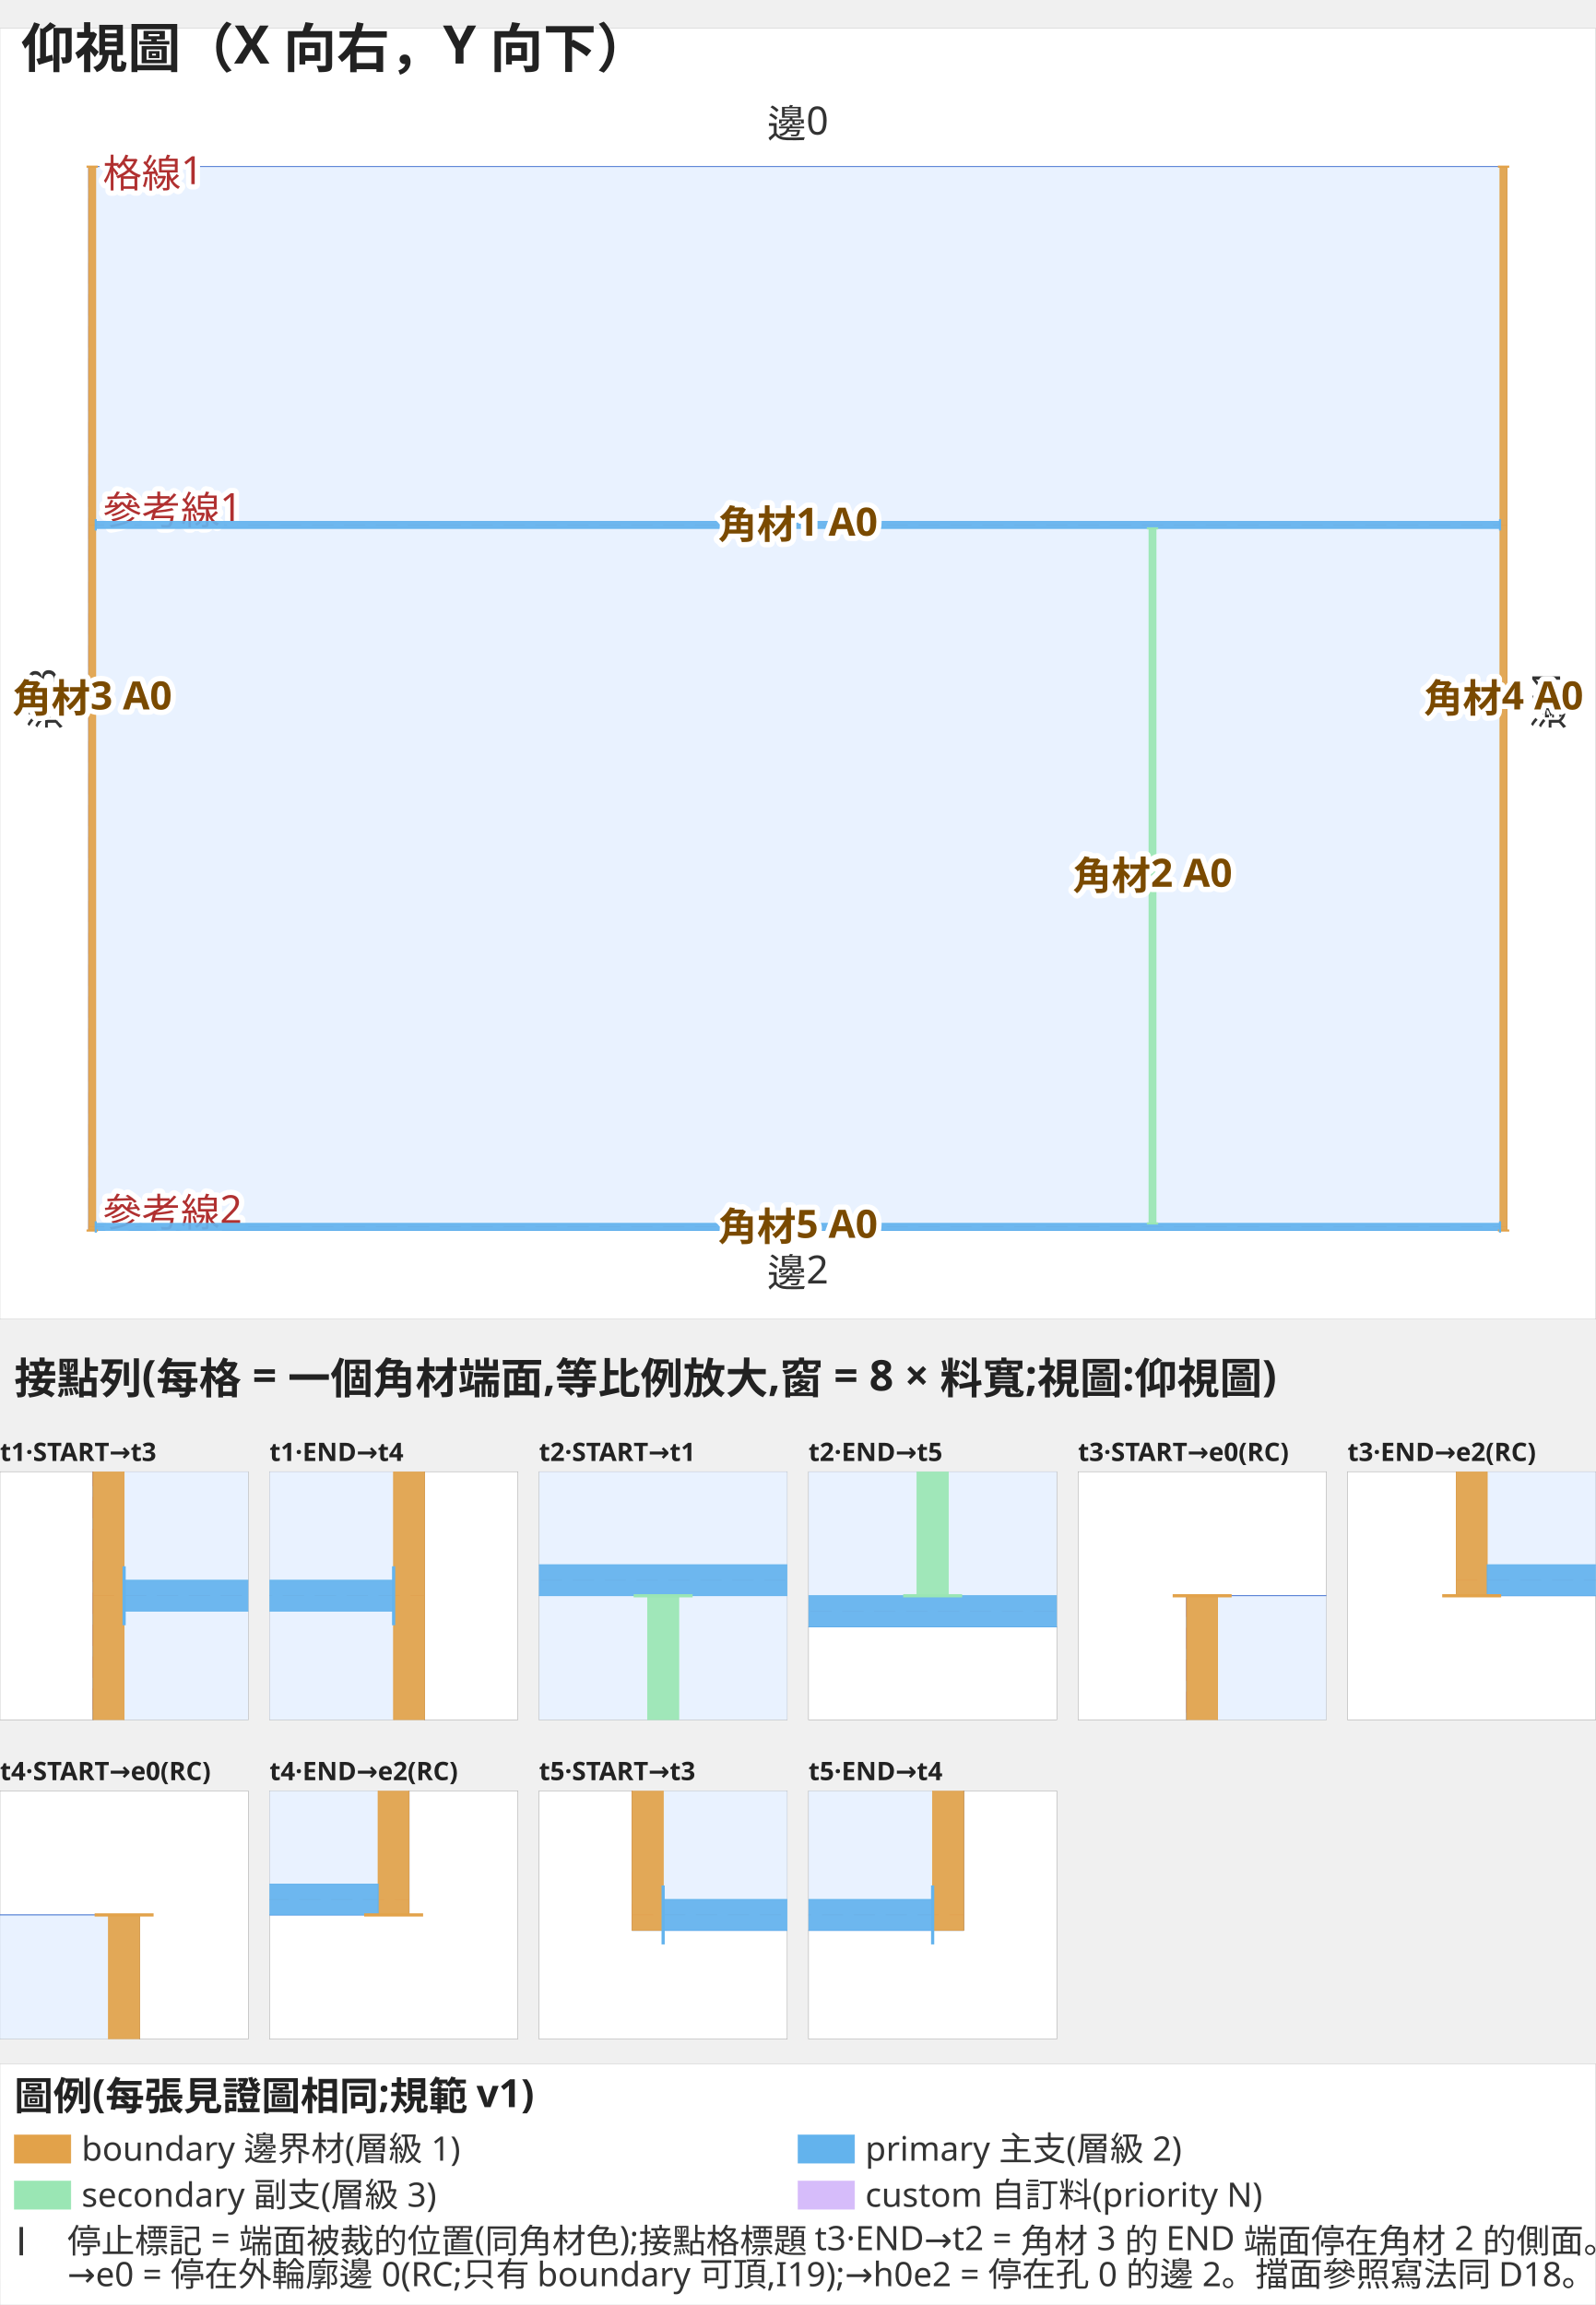
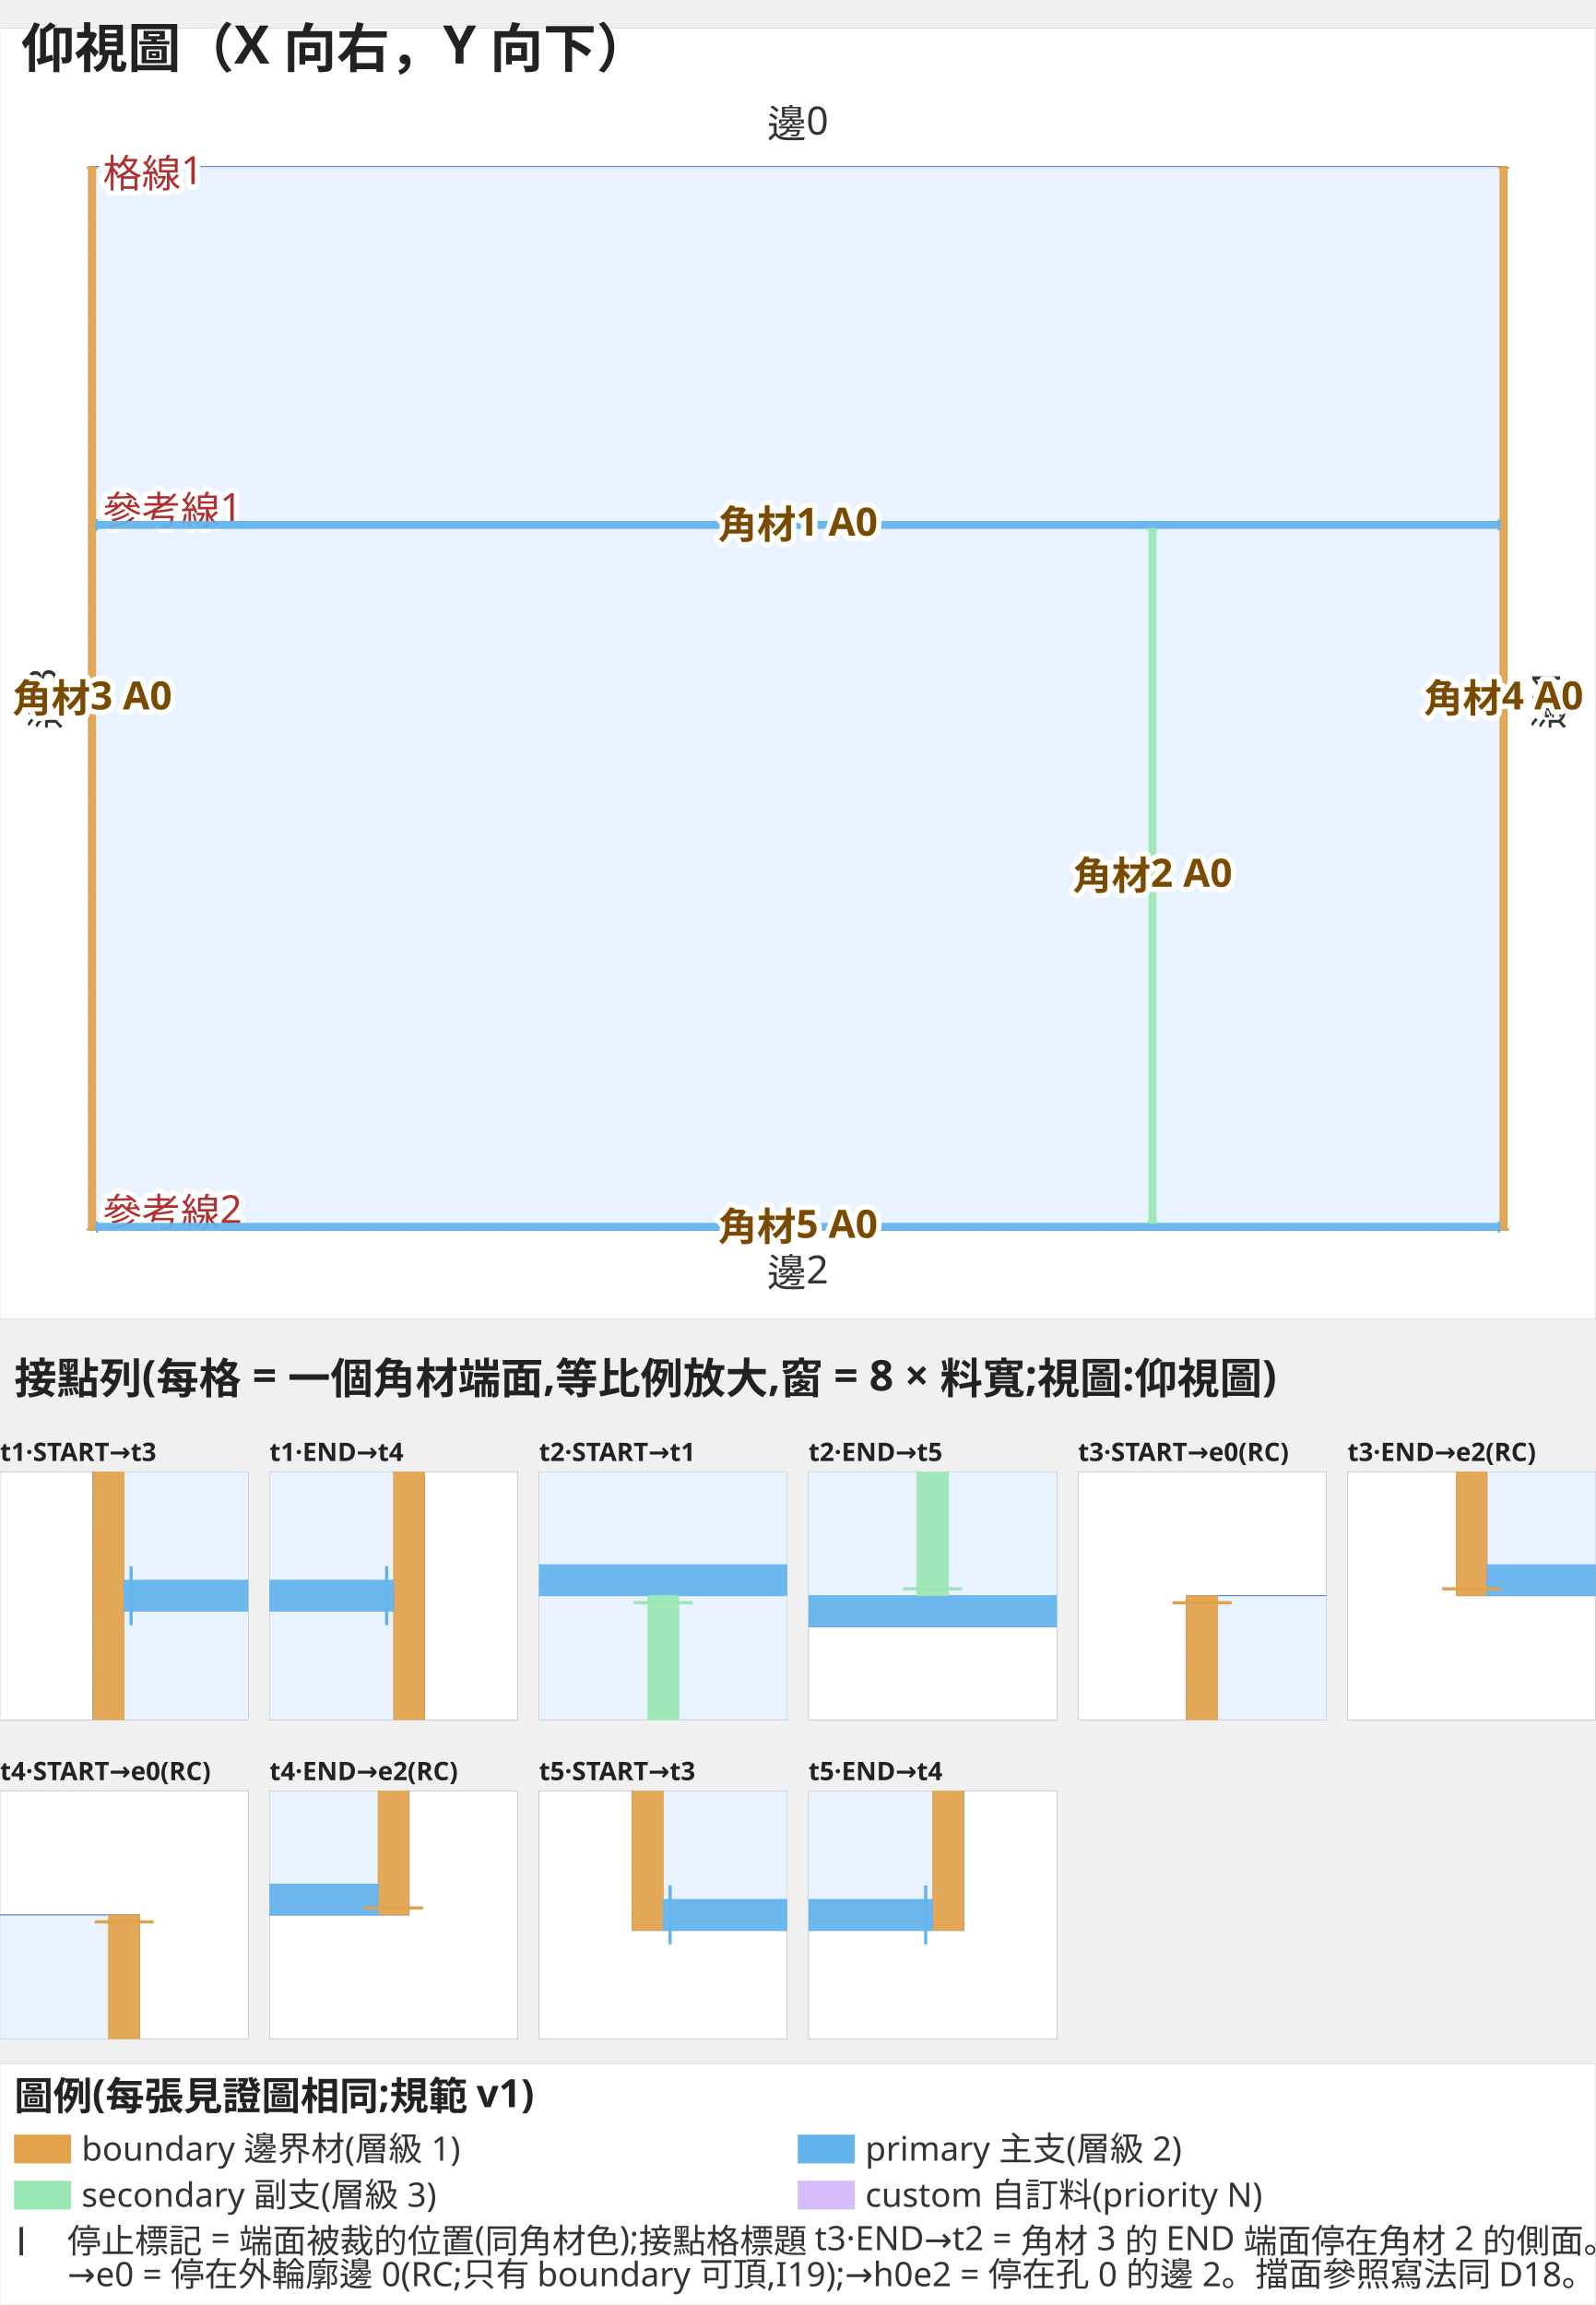
<svg xmlns="http://www.w3.org/2000/svg" width="100%" viewBox="0 1460 4500 6500" data-full="0 1460 4500 6500">
  <style>
  polygon, line, rect { vector-effect: non-scaling-stroke; }
  .frame { fill: #ffffff; stroke: #bbbbbb; stroke-width: 1px; }
  .title { font: bold 150px sans-serif; fill: #222222; }
  .label { font: 110px sans-serif; fill: #333333; text-anchor: middle; dominant-baseline: middle; }
  .guide-label { text-anchor: start; fill: #b03030; }
  .timber-label { fill: #7a4a00; font-weight: bold; }
  .guide-label, .timber-label { paint-order: stroke; stroke: #ffffff; stroke-width: 30px; stroke-linejoin: round; }
  .surface { fill: #dbe9ff; fill-opacity: 0.6; stroke: #3366cc; stroke-width: 1.5px; }
  .hole { fill: #ffffff; stroke: #3366cc; stroke-width: 1.5px; }
  .edge { stroke: #3366cc; stroke-width: 1.5px; }
  .edge-free { stroke: #e08020; stroke-width: 1.5px; stroke-dasharray: 30 15; }
  .guide { stroke: #cc3333; stroke-width: 1px; stroke-dasharray: 60 30; }
  .timber-face { fill: #ffd27f; fill-opacity: 0.5; stroke: #a06000; stroke-width: 1.5px; }
  .timber-face-near { fill-opacity: 0.85; }
</style>
  <style id="witness">.role-boundary{fill:#e2a24a;stroke:#e2a24a}.role-primary{fill:#63b3ed;stroke:#63b3ed}.role-secondary{fill:#9ae6b4;stroke:#9ae6b4}.role-custom{fill:#d6bcfa;stroke:#d6bcfa}.stop{fill:none;stroke-linecap:butt}.stop-label{font:bold 110px sans-serif;dominant-baseline:middle;paint-order:stroke;stroke:#ffffff;stroke-width:30px;stroke-linejoin:round}.tile-frame{fill:#ffffff;stroke:#888888;stroke-width:1px}.tile-title{font:bold 72px sans-serif;fill:#222222}.tile .label{display:none}.legend-title{font:bold 110px sans-serif;fill:#222222}.legend-text{font:95px sans-serif;fill:#333333;dominant-baseline:middle}.legend-box{fill:#ffffff;stroke:#bbbbbb;stroke-width:1px}.section-title{font:bold 120px sans-serif;fill:#222222}</style>
  <g transform="translate(250,1930)" data-view="bottom">
    <rect class="frame" x="-250" y="-390" width="4500" height="3640" />
    <text x="-190" y="-280" class="title">仰視圖（X 向右，Y 向下）</text>
    <polygon points="0,0 4000,0 4000,3000 0,3000" class="surface" />
    <line x1="0" y1="0" x2="4000" y2="0" class="edge" />
    <text x="2000" y="-120" class="label">邊0</text>
    <line x1="4000" y1="0" x2="4000" y2="3000" class="edge" />
    <text x="4120" y="1500" class="label" transform="rotate(-90 4120 1500)">邊1</text>
    <line x1="4000" y1="3000" x2="0" y2="3000" class="edge" />
    <text x="2000" y="3120" class="label">邊2</text>
    <line x1="0" y1="3000" x2="0" y2="0" class="edge" />
    <text x="-120" y="1500" class="label" transform="rotate(-90 -120 1500)">邊3</text>
    <line x1="0" y1="1010" x2="4000" y2="1010" class="guide" />
    <text x="40" y="970" class="label guide-label">參考線1</text>
    <line x1="0" y1="2990" x2="4000" y2="2990" class="guide" />
    <text x="40" y="2950" class="label guide-label">參考線2</text>
    <line x1="0" y1="0" x2="0" y2="3000" class="guide" />
    <text x="40" y="20" class="label guide-label">格線1</text>
    <polygon points="20,0 20,3000 0,3000 0,0" class="timber-face role-boundary" data-t="3" />
    <polygon points="20,0 0,0 0,3000 20,3000" class="timber-face timber-face-near role-boundary" data-t="3" />
    <text x="10" y="1500" class="label timber-label">角材3 A0</text>
    <polygon points="4000,0 4000,3000 3980,3000 3980,0" class="timber-face role-boundary" data-t="4" />
    <polygon points="4000,0 3980,0 3980,3000 4000,3000" class="timber-face timber-face-near role-boundary" data-t="4" />
    <text x="3990" y="1500" class="label timber-label">角材4 A0</text>
    <polygon points="20,1000 3980,1000 3980,1020 20,1020" class="timber-face role-primary" data-t="1" />
    <polygon points="20,1000 20,1020 3980,1020 3980,1000" class="timber-face timber-face-near role-primary" data-t="1" />
    <text x="2000" y="1010" class="label timber-label">角材1 A0</text>
    <polygon points="20,2980 3980,2980 3980,3000 20,3000" class="timber-face role-primary" data-t="5" />
    <polygon points="20,2980 20,3000 3980,3000 3980,2980" class="timber-face timber-face-near role-primary" data-t="5" />
    <text x="2000" y="2990" class="label timber-label">角材5 A0</text>
    <polygon points="3010,1020 3010,2980 2990,2980 2990,1020" class="timber-face role-secondary" data-t="2" />
    <polygon points="3010,1020 2990,1020 2990,2980 3010,2980" class="timber-face timber-face-near role-secondary" data-t="2" />
    <text x="3000" y="2000" class="label timber-label">角材2 A0</text>
-     <line x1="20" y1="994" x2="20" y2="1026" class="stop" stroke="#63b3ed" stroke-width="6" data-joint="t1.START" />
-     <line x1="3980" y1="994" x2="3980" y2="1026" class="stop" stroke="#63b3ed" stroke-width="6" data-joint="t1.END" />
-     <line x1="2984" y1="1020" x2="3016" y2="1020" class="stop" stroke="#9ae6b4" stroke-width="6" data-joint="t2.START" />
-     <line x1="2984" y1="2980" x2="3016" y2="2980" class="stop" stroke="#9ae6b4" stroke-width="6" data-joint="t2.END" />
-     <line x1="-6" y1="0" x2="26" y2="0" class="stop" stroke="#e2a24a" stroke-width="6" data-joint="t3.START" />
-     <line x1="-6" y1="3000" x2="26" y2="3000" class="stop" stroke="#e2a24a" stroke-width="6" data-joint="t3.END" />
-     <line x1="3974" y1="0" x2="4006" y2="0" class="stop" stroke="#e2a24a" stroke-width="6" data-joint="t4.START" />
-     <line x1="3974" y1="3000" x2="4006" y2="3000" class="stop" stroke="#e2a24a" stroke-width="6" data-joint="t4.END" />
-     <line x1="20" y1="2974" x2="20" y2="3006" class="stop" stroke="#63b3ed" stroke-width="6" data-joint="t5.START" />
-     <line x1="3980" y1="2974" x2="3980" y2="3006" class="stop" stroke="#63b3ed" stroke-width="6" data-joint="t5.END" />
+     <line x1="23" y1="994" x2="23" y2="1026" class="stop" stroke="#63b3ed" stroke-width="6" data-joint="t1.START" />
+     <line x1="3977" y1="994" x2="3977" y2="1026" class="stop" stroke="#63b3ed" stroke-width="6" data-joint="t1.END" />
+     <line x1="2984" y1="1023" x2="3016" y2="1023" class="stop" stroke="#9ae6b4" stroke-width="6" data-joint="t2.START" />
+     <line x1="2984" y1="2977" x2="3016" y2="2977" class="stop" stroke="#9ae6b4" stroke-width="6" data-joint="t2.END" />
+     <line x1="-6" y1="3" x2="26" y2="3" class="stop" stroke="#e2a24a" stroke-width="6" data-joint="t3.START" />
+     <line x1="-6" y1="2997" x2="26" y2="2997" class="stop" stroke="#e2a24a" stroke-width="6" data-joint="t3.END" />
+     <line x1="3974" y1="3" x2="4006" y2="3" class="stop" stroke="#e2a24a" stroke-width="6" data-joint="t4.START" />
+     <line x1="3974" y1="2997" x2="4006" y2="2997" class="stop" stroke="#e2a24a" stroke-width="6" data-joint="t4.END" />
+     <line x1="23" y1="2974" x2="23" y2="3006" class="stop" stroke="#63b3ed" stroke-width="6" data-joint="t5.START" />
+     <line x1="3977" y1="2974" x2="3977" y2="3006" class="stop" stroke="#63b3ed" stroke-width="6" data-joint="t5.END" />
  </g>
  <text x="40" y="5390" class="section-title">接點列(每格 = 一個角材端面,等比例放大,窗 = 8 × 料寬;視圖:仰視圖)</text>
  <text x="0" y="5580" class="tile-title">t1·START→t3</text>
  <rect x="0" y="5610" width="700" height="700" class="tile-frame" />
  <svg x="0" y="5610" width="700" height="700" viewBox="-60 930 160 160" preserveAspectRatio="xMidYMid meet" class="tile" data-joint="t1.START">
    <polygon points="0,0 4000,0 4000,3000 0,3000" class="surface" />
    <line x1="0" y1="0" x2="4000" y2="0" class="edge" />
    <line x1="4000" y1="0" x2="4000" y2="3000" class="edge" />
    <line x1="4000" y1="3000" x2="0" y2="3000" class="edge" />
    <line x1="0" y1="3000" x2="0" y2="0" class="edge" />
    <line x1="0" y1="1010" x2="4000" y2="1010" class="guide" />
    <line x1="0" y1="2990" x2="4000" y2="2990" class="guide" />
    <line x1="0" y1="0" x2="0" y2="3000" class="guide" />
    <polygon points="20,0 20,3000 0,3000 0,0" class="timber-face role-boundary" data-t="3" />
    <polygon points="20,0 0,0 0,3000 20,3000" class="timber-face timber-face-near role-boundary" data-t="3" />
    <polygon points="4000,0 4000,3000 3980,3000 3980,0" class="timber-face role-boundary" data-t="4" />
    <polygon points="4000,0 3980,0 3980,3000 4000,3000" class="timber-face timber-face-near role-boundary" data-t="4" />
    <polygon points="20,1000 3980,1000 3980,1020 20,1020" class="timber-face role-primary" data-t="1" />
    <polygon points="20,1000 20,1020 3980,1020 3980,1000" class="timber-face timber-face-near role-primary" data-t="1" />
    <polygon points="20,2980 3980,2980 3980,3000 20,3000" class="timber-face role-primary" data-t="5" />
    <polygon points="20,2980 20,3000 3980,3000 3980,2980" class="timber-face timber-face-near role-primary" data-t="5" />
    <polygon points="3010,1020 3010,2980 2990,2980 2990,1020" class="timber-face role-secondary" data-t="2" />
    <polygon points="3010,1020 2990,1020 2990,2980 3010,2980" class="timber-face timber-face-near role-secondary" data-t="2" />
-     <line x1="20" y1="991" x2="20" y2="1029" class="stop" stroke="#63b3ed" stroke-width="9" data-joint="t1.START" />
+     <line x1="24.5" y1="991" x2="24.5" y2="1029" class="stop" stroke="#63b3ed" stroke-width="9" data-joint="t1.START" />
  </svg>
  <text x="760" y="5580" class="tile-title">t1·END→t4</text>
  <rect x="760" y="5610" width="700" height="700" class="tile-frame" />
  <svg x="760" y="5610" width="700" height="700" viewBox="3900 930 160 160" preserveAspectRatio="xMidYMid meet" class="tile" data-joint="t1.END">
    <polygon points="0,0 4000,0 4000,3000 0,3000" class="surface" />
    <line x1="0" y1="0" x2="4000" y2="0" class="edge" />
    <line x1="4000" y1="0" x2="4000" y2="3000" class="edge" />
    <line x1="4000" y1="3000" x2="0" y2="3000" class="edge" />
    <line x1="0" y1="3000" x2="0" y2="0" class="edge" />
    <line x1="0" y1="1010" x2="4000" y2="1010" class="guide" />
    <line x1="0" y1="2990" x2="4000" y2="2990" class="guide" />
    <line x1="0" y1="0" x2="0" y2="3000" class="guide" />
    <polygon points="20,0 20,3000 0,3000 0,0" class="timber-face role-boundary" data-t="3" />
    <polygon points="20,0 0,0 0,3000 20,3000" class="timber-face timber-face-near role-boundary" data-t="3" />
    <polygon points="4000,0 4000,3000 3980,3000 3980,0" class="timber-face role-boundary" data-t="4" />
    <polygon points="4000,0 3980,0 3980,3000 4000,3000" class="timber-face timber-face-near role-boundary" data-t="4" />
    <polygon points="20,1000 3980,1000 3980,1020 20,1020" class="timber-face role-primary" data-t="1" />
    <polygon points="20,1000 20,1020 3980,1020 3980,1000" class="timber-face timber-face-near role-primary" data-t="1" />
    <polygon points="20,2980 3980,2980 3980,3000 20,3000" class="timber-face role-primary" data-t="5" />
    <polygon points="20,2980 20,3000 3980,3000 3980,2980" class="timber-face timber-face-near role-primary" data-t="5" />
    <polygon points="3010,1020 3010,2980 2990,2980 2990,1020" class="timber-face role-secondary" data-t="2" />
    <polygon points="3010,1020 2990,1020 2990,2980 3010,2980" class="timber-face timber-face-near role-secondary" data-t="2" />
-     <line x1="3980" y1="991" x2="3980" y2="1029" class="stop" stroke="#63b3ed" stroke-width="9" data-joint="t1.END" />
+     <line x1="3975.5" y1="991" x2="3975.5" y2="1029" class="stop" stroke="#63b3ed" stroke-width="9" data-joint="t1.END" />
  </svg>
  <text x="1520" y="5580" class="tile-title">t2·START→t1</text>
  <rect x="1520" y="5610" width="700" height="700" class="tile-frame" />
  <svg x="1520" y="5610" width="700" height="700" viewBox="2920 940 160 160" preserveAspectRatio="xMidYMid meet" class="tile" data-joint="t2.START">
    <polygon points="0,0 4000,0 4000,3000 0,3000" class="surface" />
    <line x1="0" y1="0" x2="4000" y2="0" class="edge" />
    <line x1="4000" y1="0" x2="4000" y2="3000" class="edge" />
    <line x1="4000" y1="3000" x2="0" y2="3000" class="edge" />
    <line x1="0" y1="3000" x2="0" y2="0" class="edge" />
    <line x1="0" y1="1010" x2="4000" y2="1010" class="guide" />
    <line x1="0" y1="2990" x2="4000" y2="2990" class="guide" />
    <line x1="0" y1="0" x2="0" y2="3000" class="guide" />
    <polygon points="20,0 20,3000 0,3000 0,0" class="timber-face role-boundary" data-t="3" />
    <polygon points="20,0 0,0 0,3000 20,3000" class="timber-face timber-face-near role-boundary" data-t="3" />
    <polygon points="4000,0 4000,3000 3980,3000 3980,0" class="timber-face role-boundary" data-t="4" />
    <polygon points="4000,0 3980,0 3980,3000 4000,3000" class="timber-face timber-face-near role-boundary" data-t="4" />
    <polygon points="20,1000 3980,1000 3980,1020 20,1020" class="timber-face role-primary" data-t="1" />
    <polygon points="20,1000 20,1020 3980,1020 3980,1000" class="timber-face timber-face-near role-primary" data-t="1" />
    <polygon points="20,2980 3980,2980 3980,3000 20,3000" class="timber-face role-primary" data-t="5" />
    <polygon points="20,2980 20,3000 3980,3000 3980,2980" class="timber-face timber-face-near role-primary" data-t="5" />
    <polygon points="3010,1020 3010,2980 2990,2980 2990,1020" class="timber-face role-secondary" data-t="2" />
    <polygon points="3010,1020 2990,1020 2990,2980 3010,2980" class="timber-face timber-face-near role-secondary" data-t="2" />
-     <line x1="2981" y1="1020" x2="3019" y2="1020" class="stop" stroke="#9ae6b4" stroke-width="9" data-joint="t2.START" />
+     <line x1="2981" y1="1024.5" x2="3019" y2="1024.5" class="stop" stroke="#9ae6b4" stroke-width="9" data-joint="t2.START" />
  </svg>
  <text x="2280" y="5580" class="tile-title">t2·END→t5</text>
  <rect x="2280" y="5610" width="700" height="700" class="tile-frame" />
  <svg x="2280" y="5610" width="700" height="700" viewBox="2920 2900 160 160" preserveAspectRatio="xMidYMid meet" class="tile" data-joint="t2.END">
    <polygon points="0,0 4000,0 4000,3000 0,3000" class="surface" />
    <line x1="0" y1="0" x2="4000" y2="0" class="edge" />
    <line x1="4000" y1="0" x2="4000" y2="3000" class="edge" />
    <line x1="4000" y1="3000" x2="0" y2="3000" class="edge" />
    <line x1="0" y1="3000" x2="0" y2="0" class="edge" />
    <line x1="0" y1="1010" x2="4000" y2="1010" class="guide" />
    <line x1="0" y1="2990" x2="4000" y2="2990" class="guide" />
    <line x1="0" y1="0" x2="0" y2="3000" class="guide" />
    <polygon points="20,0 20,3000 0,3000 0,0" class="timber-face role-boundary" data-t="3" />
    <polygon points="20,0 0,0 0,3000 20,3000" class="timber-face timber-face-near role-boundary" data-t="3" />
    <polygon points="4000,0 4000,3000 3980,3000 3980,0" class="timber-face role-boundary" data-t="4" />
    <polygon points="4000,0 3980,0 3980,3000 4000,3000" class="timber-face timber-face-near role-boundary" data-t="4" />
    <polygon points="20,1000 3980,1000 3980,1020 20,1020" class="timber-face role-primary" data-t="1" />
    <polygon points="20,1000 20,1020 3980,1020 3980,1000" class="timber-face timber-face-near role-primary" data-t="1" />
    <polygon points="20,2980 3980,2980 3980,3000 20,3000" class="timber-face role-primary" data-t="5" />
    <polygon points="20,2980 20,3000 3980,3000 3980,2980" class="timber-face timber-face-near role-primary" data-t="5" />
    <polygon points="3010,1020 3010,2980 2990,2980 2990,1020" class="timber-face role-secondary" data-t="2" />
    <polygon points="3010,1020 2990,1020 2990,2980 3010,2980" class="timber-face timber-face-near role-secondary" data-t="2" />
-     <line x1="2981" y1="2980" x2="3019" y2="2980" class="stop" stroke="#9ae6b4" stroke-width="9" data-joint="t2.END" />
+     <line x1="2981" y1="2975.5" x2="3019" y2="2975.5" class="stop" stroke="#9ae6b4" stroke-width="9" data-joint="t2.END" />
  </svg>
  <text x="3040" y="5580" class="tile-title">t3·START→e0(RC)</text>
  <rect x="3040" y="5610" width="700" height="700" class="tile-frame" />
  <svg x="3040" y="5610" width="700" height="700" viewBox="-70 -80 160 160" preserveAspectRatio="xMidYMid meet" class="tile" data-joint="t3.START">
    <polygon points="0,0 4000,0 4000,3000 0,3000" class="surface" />
    <line x1="0" y1="0" x2="4000" y2="0" class="edge" />
    <line x1="4000" y1="0" x2="4000" y2="3000" class="edge" />
    <line x1="4000" y1="3000" x2="0" y2="3000" class="edge" />
    <line x1="0" y1="3000" x2="0" y2="0" class="edge" />
    <line x1="0" y1="1010" x2="4000" y2="1010" class="guide" />
    <line x1="0" y1="2990" x2="4000" y2="2990" class="guide" />
    <line x1="0" y1="0" x2="0" y2="3000" class="guide" />
    <polygon points="20,0 20,3000 0,3000 0,0" class="timber-face role-boundary" data-t="3" />
    <polygon points="20,0 0,0 0,3000 20,3000" class="timber-face timber-face-near role-boundary" data-t="3" />
    <polygon points="4000,0 4000,3000 3980,3000 3980,0" class="timber-face role-boundary" data-t="4" />
    <polygon points="4000,0 3980,0 3980,3000 4000,3000" class="timber-face timber-face-near role-boundary" data-t="4" />
    <polygon points="20,1000 3980,1000 3980,1020 20,1020" class="timber-face role-primary" data-t="1" />
    <polygon points="20,1000 20,1020 3980,1020 3980,1000" class="timber-face timber-face-near role-primary" data-t="1" />
    <polygon points="20,2980 3980,2980 3980,3000 20,3000" class="timber-face role-primary" data-t="5" />
    <polygon points="20,2980 20,3000 3980,3000 3980,2980" class="timber-face timber-face-near role-primary" data-t="5" />
    <polygon points="3010,1020 3010,2980 2990,2980 2990,1020" class="timber-face role-secondary" data-t="2" />
    <polygon points="3010,1020 2990,1020 2990,2980 3010,2980" class="timber-face timber-face-near role-secondary" data-t="2" />
-     <line x1="-9" y1="0" x2="29" y2="0" class="stop" stroke="#e2a24a" stroke-width="9" data-joint="t3.START" />
+     <line x1="-9" y1="4.5" x2="29" y2="4.5" class="stop" stroke="#e2a24a" stroke-width="9" data-joint="t3.START" />
  </svg>
  <text x="3800" y="5580" class="tile-title">t3·END→e2(RC)</text>
  <rect x="3800" y="5610" width="700" height="700" class="tile-frame" />
  <svg x="3800" y="5610" width="700" height="700" viewBox="-70 2920 160 160" preserveAspectRatio="xMidYMid meet" class="tile" data-joint="t3.END">
    <polygon points="0,0 4000,0 4000,3000 0,3000" class="surface" />
    <line x1="0" y1="0" x2="4000" y2="0" class="edge" />
    <line x1="4000" y1="0" x2="4000" y2="3000" class="edge" />
    <line x1="4000" y1="3000" x2="0" y2="3000" class="edge" />
    <line x1="0" y1="3000" x2="0" y2="0" class="edge" />
    <line x1="0" y1="1010" x2="4000" y2="1010" class="guide" />
    <line x1="0" y1="2990" x2="4000" y2="2990" class="guide" />
    <line x1="0" y1="0" x2="0" y2="3000" class="guide" />
    <polygon points="20,0 20,3000 0,3000 0,0" class="timber-face role-boundary" data-t="3" />
    <polygon points="20,0 0,0 0,3000 20,3000" class="timber-face timber-face-near role-boundary" data-t="3" />
    <polygon points="4000,0 4000,3000 3980,3000 3980,0" class="timber-face role-boundary" data-t="4" />
    <polygon points="4000,0 3980,0 3980,3000 4000,3000" class="timber-face timber-face-near role-boundary" data-t="4" />
    <polygon points="20,1000 3980,1000 3980,1020 20,1020" class="timber-face role-primary" data-t="1" />
    <polygon points="20,1000 20,1020 3980,1020 3980,1000" class="timber-face timber-face-near role-primary" data-t="1" />
    <polygon points="20,2980 3980,2980 3980,3000 20,3000" class="timber-face role-primary" data-t="5" />
    <polygon points="20,2980 20,3000 3980,3000 3980,2980" class="timber-face timber-face-near role-primary" data-t="5" />
    <polygon points="3010,1020 3010,2980 2990,2980 2990,1020" class="timber-face role-secondary" data-t="2" />
    <polygon points="3010,1020 2990,1020 2990,2980 3010,2980" class="timber-face timber-face-near role-secondary" data-t="2" />
-     <line x1="-9" y1="3000" x2="29" y2="3000" class="stop" stroke="#e2a24a" stroke-width="9" data-joint="t3.END" />
+     <line x1="-9" y1="2995.5" x2="29" y2="2995.5" class="stop" stroke="#e2a24a" stroke-width="9" data-joint="t3.END" />
  </svg>
  <text x="0" y="6480" class="tile-title">t4·START→e0(RC)</text>
  <rect x="0" y="6510" width="700" height="700" class="tile-frame" />
  <svg x="0" y="6510" width="700" height="700" viewBox="3910 -80 160 160" preserveAspectRatio="xMidYMid meet" class="tile" data-joint="t4.START">
    <polygon points="0,0 4000,0 4000,3000 0,3000" class="surface" />
    <line x1="0" y1="0" x2="4000" y2="0" class="edge" />
    <line x1="4000" y1="0" x2="4000" y2="3000" class="edge" />
    <line x1="4000" y1="3000" x2="0" y2="3000" class="edge" />
    <line x1="0" y1="3000" x2="0" y2="0" class="edge" />
    <line x1="0" y1="1010" x2="4000" y2="1010" class="guide" />
    <line x1="0" y1="2990" x2="4000" y2="2990" class="guide" />
    <line x1="0" y1="0" x2="0" y2="3000" class="guide" />
    <polygon points="20,0 20,3000 0,3000 0,0" class="timber-face role-boundary" data-t="3" />
    <polygon points="20,0 0,0 0,3000 20,3000" class="timber-face timber-face-near role-boundary" data-t="3" />
    <polygon points="4000,0 4000,3000 3980,3000 3980,0" class="timber-face role-boundary" data-t="4" />
    <polygon points="4000,0 3980,0 3980,3000 4000,3000" class="timber-face timber-face-near role-boundary" data-t="4" />
    <polygon points="20,1000 3980,1000 3980,1020 20,1020" class="timber-face role-primary" data-t="1" />
    <polygon points="20,1000 20,1020 3980,1020 3980,1000" class="timber-face timber-face-near role-primary" data-t="1" />
    <polygon points="20,2980 3980,2980 3980,3000 20,3000" class="timber-face role-primary" data-t="5" />
    <polygon points="20,2980 20,3000 3980,3000 3980,2980" class="timber-face timber-face-near role-primary" data-t="5" />
    <polygon points="3010,1020 3010,2980 2990,2980 2990,1020" class="timber-face role-secondary" data-t="2" />
    <polygon points="3010,1020 2990,1020 2990,2980 3010,2980" class="timber-face timber-face-near role-secondary" data-t="2" />
-     <line x1="3971" y1="0" x2="4009" y2="0" class="stop" stroke="#e2a24a" stroke-width="9" data-joint="t4.START" />
+     <line x1="3971" y1="4.5" x2="4009" y2="4.5" class="stop" stroke="#e2a24a" stroke-width="9" data-joint="t4.START" />
  </svg>
  <text x="760" y="6480" class="tile-title">t4·END→e2(RC)</text>
  <rect x="760" y="6510" width="700" height="700" class="tile-frame" />
  <svg x="760" y="6510" width="700" height="700" viewBox="3910 2920 160 160" preserveAspectRatio="xMidYMid meet" class="tile" data-joint="t4.END">
    <polygon points="0,0 4000,0 4000,3000 0,3000" class="surface" />
    <line x1="0" y1="0" x2="4000" y2="0" class="edge" />
    <line x1="4000" y1="0" x2="4000" y2="3000" class="edge" />
    <line x1="4000" y1="3000" x2="0" y2="3000" class="edge" />
    <line x1="0" y1="3000" x2="0" y2="0" class="edge" />
    <line x1="0" y1="1010" x2="4000" y2="1010" class="guide" />
    <line x1="0" y1="2990" x2="4000" y2="2990" class="guide" />
    <line x1="0" y1="0" x2="0" y2="3000" class="guide" />
    <polygon points="20,0 20,3000 0,3000 0,0" class="timber-face role-boundary" data-t="3" />
    <polygon points="20,0 0,0 0,3000 20,3000" class="timber-face timber-face-near role-boundary" data-t="3" />
    <polygon points="4000,0 4000,3000 3980,3000 3980,0" class="timber-face role-boundary" data-t="4" />
    <polygon points="4000,0 3980,0 3980,3000 4000,3000" class="timber-face timber-face-near role-boundary" data-t="4" />
    <polygon points="20,1000 3980,1000 3980,1020 20,1020" class="timber-face role-primary" data-t="1" />
    <polygon points="20,1000 20,1020 3980,1020 3980,1000" class="timber-face timber-face-near role-primary" data-t="1" />
    <polygon points="20,2980 3980,2980 3980,3000 20,3000" class="timber-face role-primary" data-t="5" />
    <polygon points="20,2980 20,3000 3980,3000 3980,2980" class="timber-face timber-face-near role-primary" data-t="5" />
    <polygon points="3010,1020 3010,2980 2990,2980 2990,1020" class="timber-face role-secondary" data-t="2" />
    <polygon points="3010,1020 2990,1020 2990,2980 3010,2980" class="timber-face timber-face-near role-secondary" data-t="2" />
-     <line x1="3971" y1="3000" x2="4009" y2="3000" class="stop" stroke="#e2a24a" stroke-width="9" data-joint="t4.END" />
+     <line x1="3971" y1="2995.5" x2="4009" y2="2995.5" class="stop" stroke="#e2a24a" stroke-width="9" data-joint="t4.END" />
  </svg>
  <text x="1520" y="6480" class="tile-title">t5·START→t3</text>
  <rect x="1520" y="6510" width="700" height="700" class="tile-frame" />
  <svg x="1520" y="6510" width="700" height="700" viewBox="-60 2910 160 160" preserveAspectRatio="xMidYMid meet" class="tile" data-joint="t5.START">
    <polygon points="0,0 4000,0 4000,3000 0,3000" class="surface" />
    <line x1="0" y1="0" x2="4000" y2="0" class="edge" />
    <line x1="4000" y1="0" x2="4000" y2="3000" class="edge" />
    <line x1="4000" y1="3000" x2="0" y2="3000" class="edge" />
    <line x1="0" y1="3000" x2="0" y2="0" class="edge" />
    <line x1="0" y1="1010" x2="4000" y2="1010" class="guide" />
    <line x1="0" y1="2990" x2="4000" y2="2990" class="guide" />
    <line x1="0" y1="0" x2="0" y2="3000" class="guide" />
    <polygon points="20,0 20,3000 0,3000 0,0" class="timber-face role-boundary" data-t="3" />
    <polygon points="20,0 0,0 0,3000 20,3000" class="timber-face timber-face-near role-boundary" data-t="3" />
    <polygon points="4000,0 4000,3000 3980,3000 3980,0" class="timber-face role-boundary" data-t="4" />
    <polygon points="4000,0 3980,0 3980,3000 4000,3000" class="timber-face timber-face-near role-boundary" data-t="4" />
    <polygon points="20,1000 3980,1000 3980,1020 20,1020" class="timber-face role-primary" data-t="1" />
    <polygon points="20,1000 20,1020 3980,1020 3980,1000" class="timber-face timber-face-near role-primary" data-t="1" />
    <polygon points="20,2980 3980,2980 3980,3000 20,3000" class="timber-face role-primary" data-t="5" />
    <polygon points="20,2980 20,3000 3980,3000 3980,2980" class="timber-face timber-face-near role-primary" data-t="5" />
    <polygon points="3010,1020 3010,2980 2990,2980 2990,1020" class="timber-face role-secondary" data-t="2" />
    <polygon points="3010,1020 2990,1020 2990,2980 3010,2980" class="timber-face timber-face-near role-secondary" data-t="2" />
-     <line x1="20" y1="2971" x2="20" y2="3009" class="stop" stroke="#63b3ed" stroke-width="9" data-joint="t5.START" />
+     <line x1="24.5" y1="2971" x2="24.5" y2="3009" class="stop" stroke="#63b3ed" stroke-width="9" data-joint="t5.START" />
  </svg>
  <text x="2280" y="6480" class="tile-title">t5·END→t4</text>
  <rect x="2280" y="6510" width="700" height="700" class="tile-frame" />
  <svg x="2280" y="6510" width="700" height="700" viewBox="3900 2910 160 160" preserveAspectRatio="xMidYMid meet" class="tile" data-joint="t5.END">
    <polygon points="0,0 4000,0 4000,3000 0,3000" class="surface" />
    <line x1="0" y1="0" x2="4000" y2="0" class="edge" />
    <line x1="4000" y1="0" x2="4000" y2="3000" class="edge" />
    <line x1="4000" y1="3000" x2="0" y2="3000" class="edge" />
    <line x1="0" y1="3000" x2="0" y2="0" class="edge" />
    <line x1="0" y1="1010" x2="4000" y2="1010" class="guide" />
    <line x1="0" y1="2990" x2="4000" y2="2990" class="guide" />
    <line x1="0" y1="0" x2="0" y2="3000" class="guide" />
    <polygon points="20,0 20,3000 0,3000 0,0" class="timber-face role-boundary" data-t="3" />
    <polygon points="20,0 0,0 0,3000 20,3000" class="timber-face timber-face-near role-boundary" data-t="3" />
    <polygon points="4000,0 4000,3000 3980,3000 3980,0" class="timber-face role-boundary" data-t="4" />
    <polygon points="4000,0 3980,0 3980,3000 4000,3000" class="timber-face timber-face-near role-boundary" data-t="4" />
    <polygon points="20,1000 3980,1000 3980,1020 20,1020" class="timber-face role-primary" data-t="1" />
    <polygon points="20,1000 20,1020 3980,1020 3980,1000" class="timber-face timber-face-near role-primary" data-t="1" />
    <polygon points="20,2980 3980,2980 3980,3000 20,3000" class="timber-face role-primary" data-t="5" />
    <polygon points="20,2980 20,3000 3980,3000 3980,2980" class="timber-face timber-face-near role-primary" data-t="5" />
    <polygon points="3010,1020 3010,2980 2990,2980 2990,1020" class="timber-face role-secondary" data-t="2" />
    <polygon points="3010,1020 2990,1020 2990,2980 3010,2980" class="timber-face timber-face-near role-secondary" data-t="2" />
-     <line x1="3980" y1="2971" x2="3980" y2="3009" class="stop" stroke="#63b3ed" stroke-width="9" data-joint="t5.END" />
+     <line x1="3975.5" y1="2971" x2="3975.5" y2="3009" class="stop" stroke="#63b3ed" stroke-width="9" data-joint="t5.END" />
  </svg>
  <rect x="0" y="7280" width="4500" height="680" class="legend-box" />
  <text x="40" y="7410" class="legend-title">圖例(每張見證圖相同;規範 v1)</text>
  <rect x="40" y="7480" width="160" height="80" class="role-boundary" />
  <text x="230" y="7520" class="legend-text">boundary 邊界材(層級 1)</text>
  <rect x="2250" y="7480" width="160" height="80" class="role-primary" />
  <text x="2440" y="7520" class="legend-text">primary 主支(層級 2)</text>
  <rect x="40" y="7610" width="160" height="80" class="role-secondary" />
  <text x="230" y="7650" class="legend-text">secondary 副支(層級 3)</text>
  <rect x="2250" y="7610" width="160" height="80" class="role-custom" />
  <text x="2440" y="7650" class="legend-text">custom 自訂料(priority N)</text>
  <line x1="60" y1="7740" x2="60" y2="7820" class="stop" stroke="#333333" stroke-width="10" />
  <text x="190" y="7780" class="legend-text">停止標記 = 端面被裁的位置(同角材色);接點格標題 t3·END→t2 = 角材 3 的 END 端面停在角材 2 的側面。</text>
  <text x="190" y="7880" class="legend-text">→e0 = 停在外輪廓邊 0(RC;只有 boundary 可頂,I19);→h0e2 = 停在孔 0 的邊 2。擋面參照寫法同 D18。</text>
</svg>
